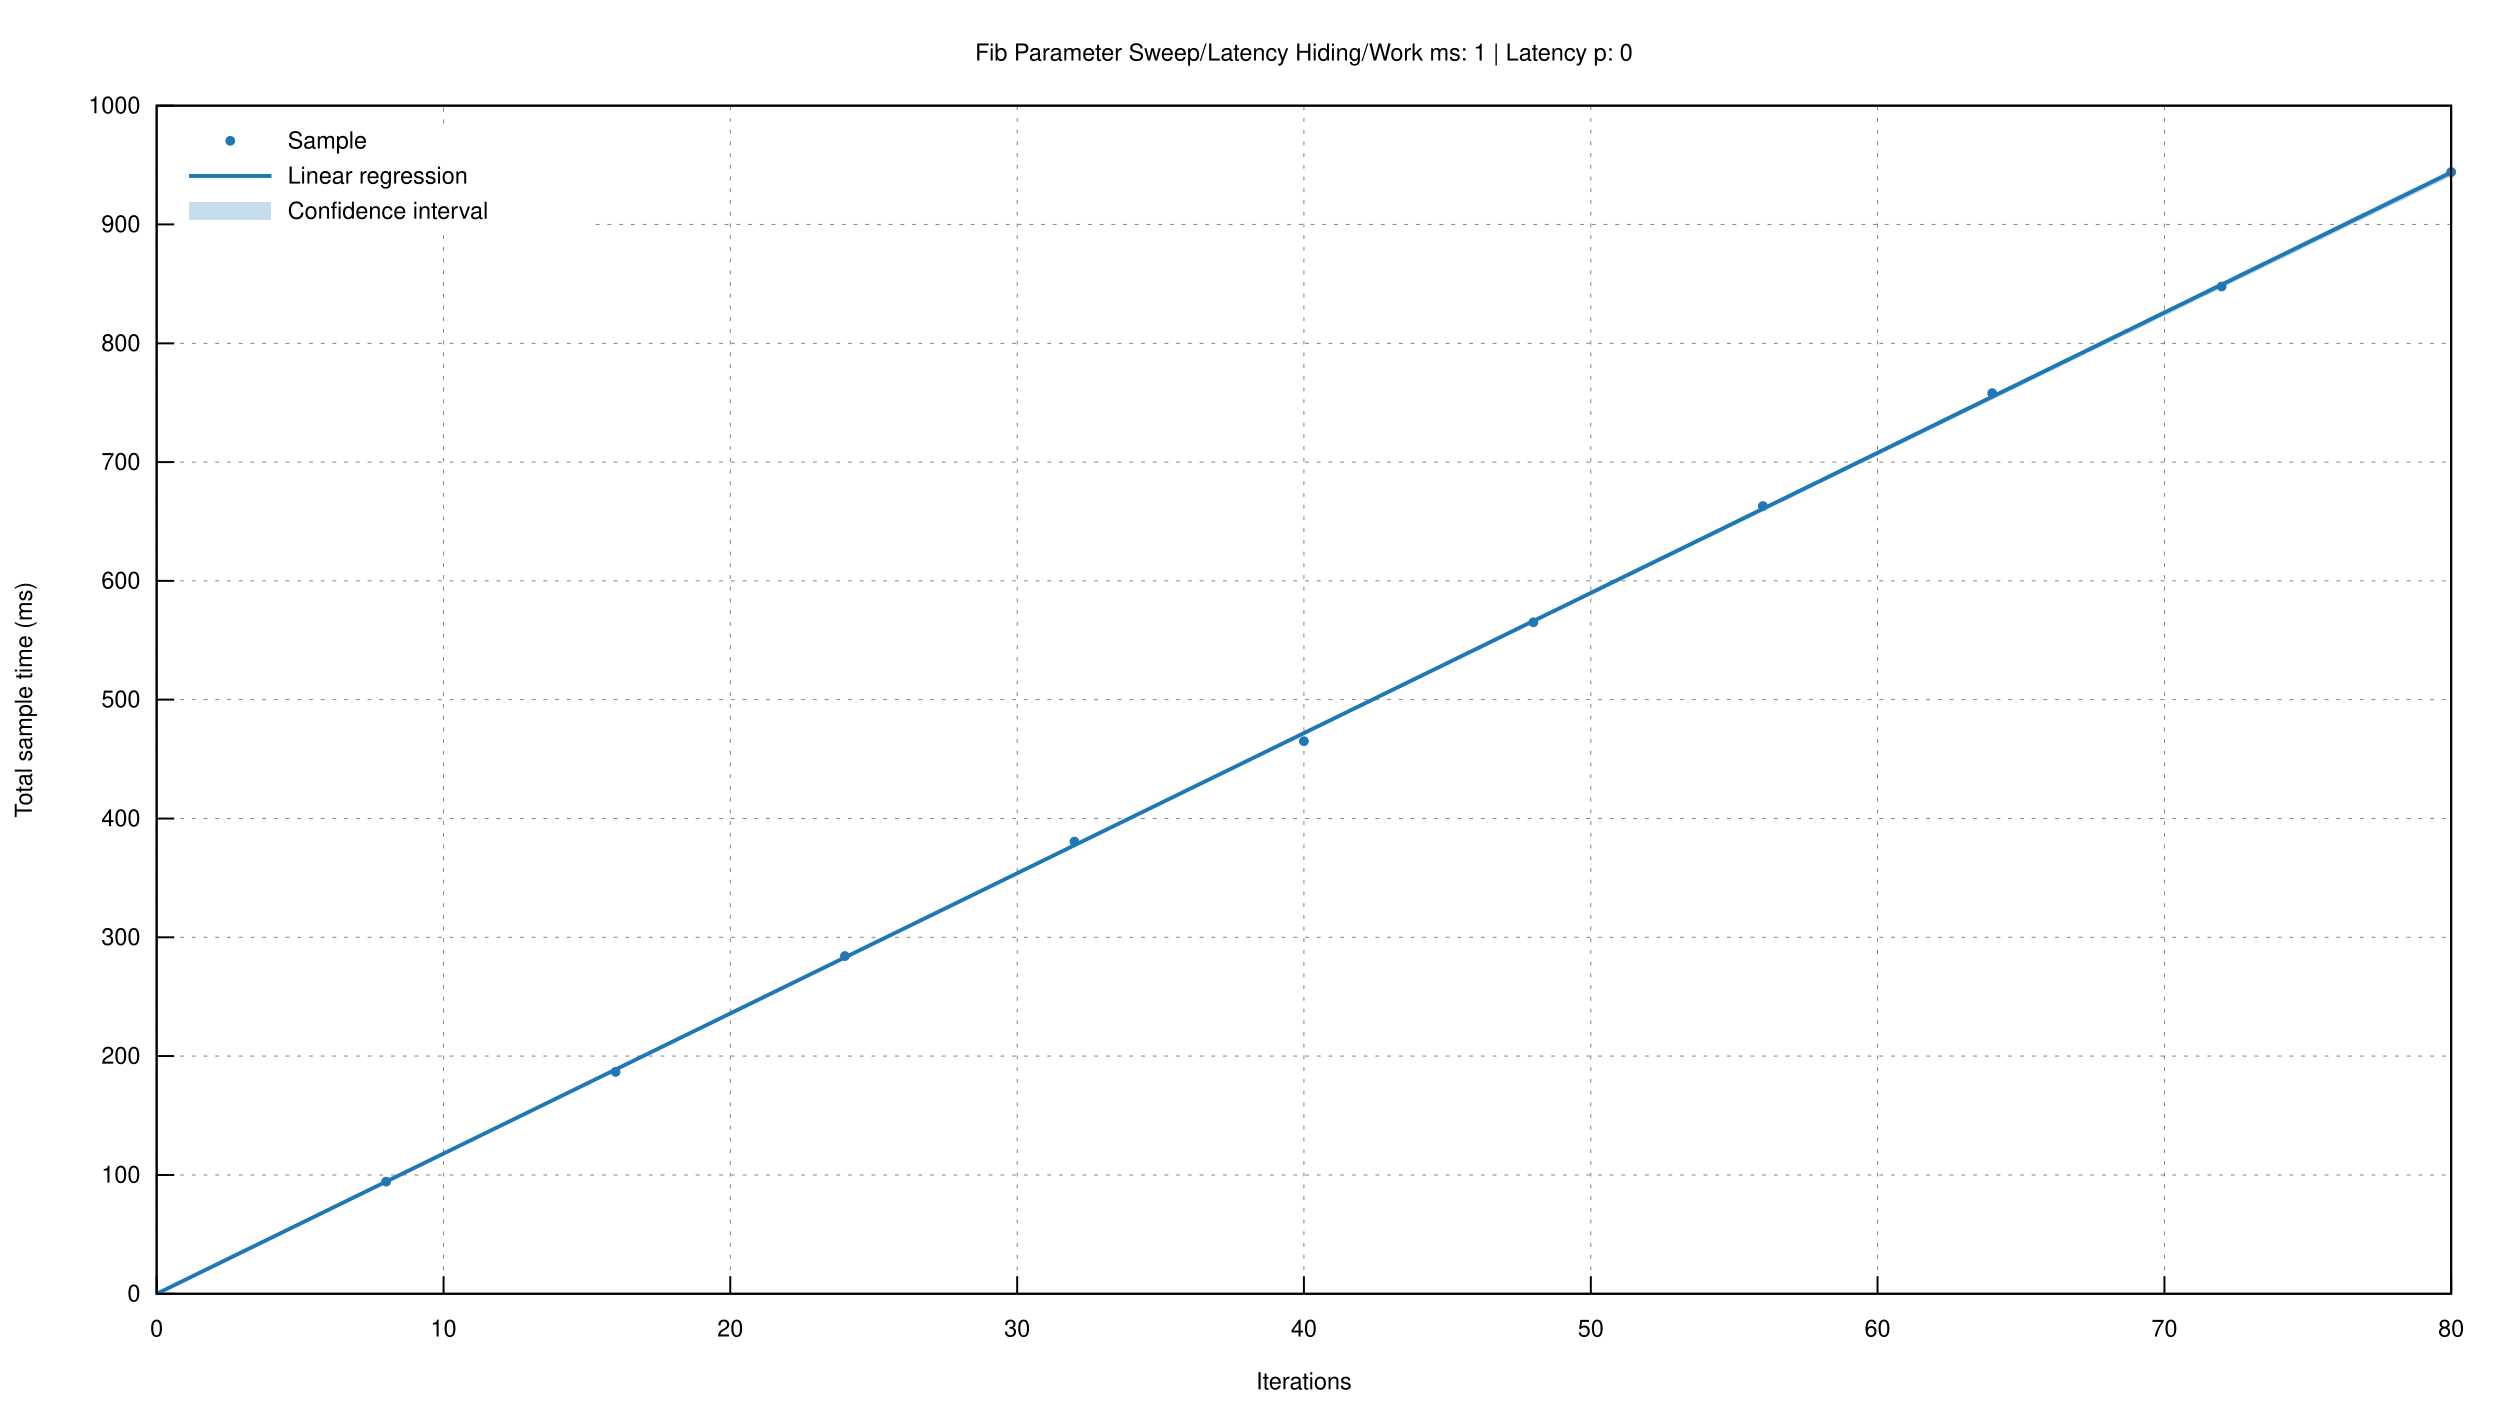
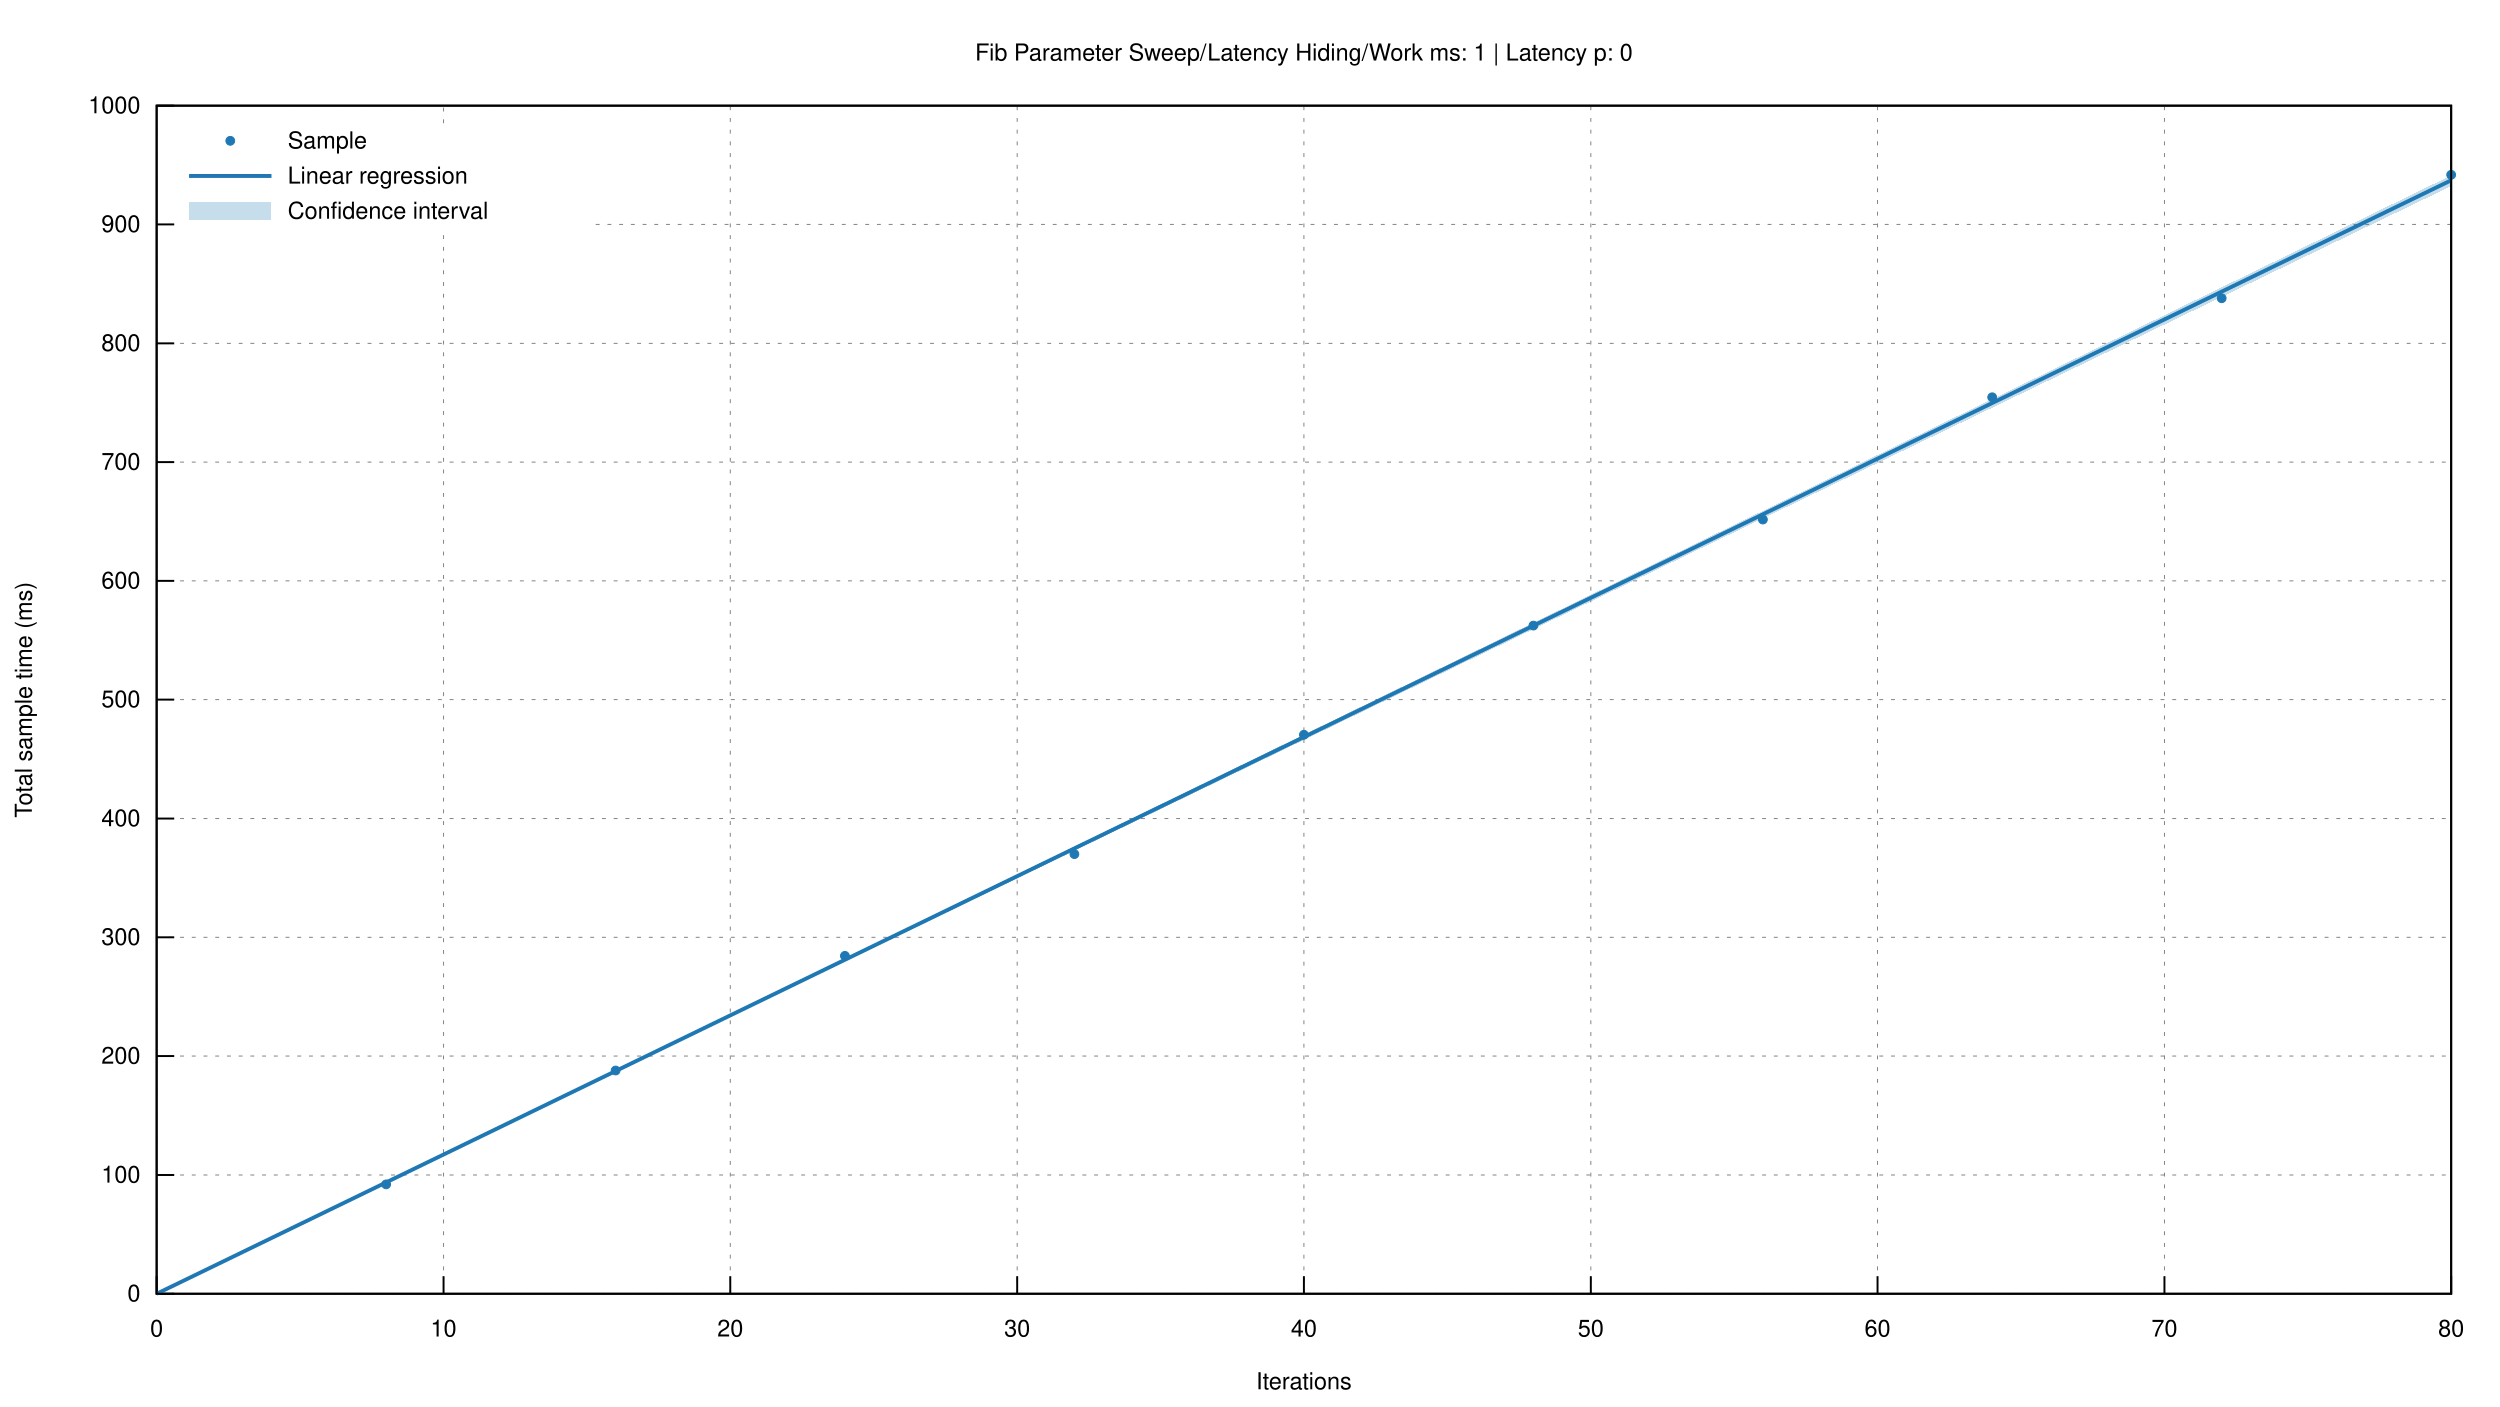
<svg xmlns="http://www.w3.org/2000/svg" xmlns:xlink="http://www.w3.org/1999/xlink" viewBox="0 0 1280 720">
  <g id="gnuplot_canvas">
    <rect x="0" y="0" width="1280" height="720" fill="none" />
    <defs>
      <circle id="gpDot" r="0.5" stroke-width="0.5" />
      <path id="gpPt0" stroke-width="0.222" stroke="currentColor" d="M-1,0 h2 M0,-1 v2" />
      <path id="gpPt1" stroke-width="0.222" stroke="currentColor" d="M-1,-1 L1,1 M1,-1 L-1,1" />
      <path id="gpPt2" stroke-width="0.222" stroke="currentColor" d="M-1,0 L1,0 M0,-1 L0,1 M-1,-1 L1,1 M-1,1 L1,-1" />
      <rect id="gpPt3" stroke-width="0.222" stroke="currentColor" x="-1" y="-1" width="2" height="2" />
      <rect id="gpPt4" stroke-width="0.222" stroke="currentColor" fill="currentColor" x="-1" y="-1" width="2" height="2" />
      <circle id="gpPt5" stroke-width="0.222" stroke="currentColor" cx="0" cy="0" r="1" />
      <use xlink:href="#gpPt5" id="gpPt6" fill="currentColor" stroke="none" />
      <path id="gpPt7" stroke-width="0.222" stroke="currentColor" d="M0,-1.33 L-1.33,0.67 L1.33,0.67 z" />
      <use xlink:href="#gpPt7" id="gpPt8" fill="currentColor" stroke="none" />
      <use xlink:href="#gpPt7" id="gpPt9" stroke="currentColor" transform="rotate(180)" />
      <use xlink:href="#gpPt9" id="gpPt10" fill="currentColor" stroke="none" />
      <use xlink:href="#gpPt3" id="gpPt11" stroke="currentColor" transform="rotate(45)" />
      <use xlink:href="#gpPt11" id="gpPt12" fill="currentColor" stroke="none" />
      <path id="gpPt13" stroke-width="0.222" stroke="currentColor" d="M0,1.330 L1.265,0.411 L0.782,-1.067 L-0.782,-1.076 L-1.265,0.411 z" />
      <use xlink:href="#gpPt13" id="gpPt14" fill="currentColor" stroke="none" />
      <filter id="textbox" filterUnits="objectBoundingBox" x="0" y="0" height="1" width="1">
        <feFlood flood-color="white" flood-opacity="1" result="bgnd" />
        <feComposite in="SourceGraphic" in2="bgnd" operator="atop" />
      </filter>
      <filter id="greybox" filterUnits="objectBoundingBox" x="0" y="0" height="1" width="1">
        <feFlood flood-color="lightgrey" flood-opacity="1" result="grey" />
        <feComposite in="SourceGraphic" in2="grey" operator="atop" />
      </filter>
    </defs>
    <g fill="none" color="white" stroke="currentColor" stroke-width="1.00" stroke-linecap="butt" stroke-linejoin="miter">
</g>
    <g fill="none" color="black" stroke="currentColor" stroke-width="1.00" stroke-linecap="butt" stroke-linejoin="miter">
</g>
    <g fill="none" color="black" stroke="black" stroke-width="0.50" stroke-linecap="butt" stroke-linejoin="miter">
</g>
    <g fill="none" color="gray" stroke="currentColor" stroke-width="0.50" stroke-linecap="butt" stroke-linejoin="miter">
      <path stroke="gray" stroke-dasharray="2,4" class="gridline" d="M80.2,662.4 L1255.0,662.4  " />
    </g>
    <g fill="none" color="gray" stroke="gray" stroke-width="1.00" stroke-linecap="butt" stroke-linejoin="miter">
</g>
    <g fill="none" color="black" stroke="currentColor" stroke-width="1.00" stroke-linecap="butt" stroke-linejoin="miter">
      <path stroke="black" d="M80.2,662.4 L89.2,662.4  " />
      <g transform="translate(71.9,666.3)" stroke="none" fill="black" font-family="Helvetica" font-size="12.00" text-anchor="end">
        <text>
          <tspan font-family="Helvetica"> 0</tspan>
        </text>
      </g>
    </g>
    <g fill="none" color="black" stroke="currentColor" stroke-width="1.00" stroke-linecap="butt" stroke-linejoin="miter">
</g>
    <g fill="none" color="black" stroke="black" stroke-width="0.50" stroke-linecap="butt" stroke-linejoin="miter">
</g>
    <g fill="none" color="gray" stroke="currentColor" stroke-width="0.50" stroke-linecap="butt" stroke-linejoin="miter">
      <path stroke="gray" stroke-dasharray="2,4" class="gridline" d="M80.2,601.6 L1255.0,601.6  " />
    </g>
    <g fill="none" color="gray" stroke="gray" stroke-width="1.00" stroke-linecap="butt" stroke-linejoin="miter">
</g>
    <g fill="none" color="black" stroke="currentColor" stroke-width="1.00" stroke-linecap="butt" stroke-linejoin="miter">
      <path stroke="black" d="M80.2,601.6 L89.2,601.6  " />
      <g transform="translate(71.9,605.5)" stroke="none" fill="black" font-family="Helvetica" font-size="12.00" text-anchor="end">
        <text>
          <tspan font-family="Helvetica"> 100</tspan>
        </text>
      </g>
    </g>
    <g fill="none" color="black" stroke="currentColor" stroke-width="1.00" stroke-linecap="butt" stroke-linejoin="miter">
</g>
    <g fill="none" color="black" stroke="black" stroke-width="0.50" stroke-linecap="butt" stroke-linejoin="miter">
</g>
    <g fill="none" color="gray" stroke="currentColor" stroke-width="0.50" stroke-linecap="butt" stroke-linejoin="miter">
      <path stroke="gray" stroke-dasharray="2,4" class="gridline" d="M80.2,540.7 L1255.0,540.7  " />
    </g>
    <g fill="none" color="gray" stroke="gray" stroke-width="1.00" stroke-linecap="butt" stroke-linejoin="miter">
</g>
    <g fill="none" color="black" stroke="currentColor" stroke-width="1.00" stroke-linecap="butt" stroke-linejoin="miter">
      <path stroke="black" d="M80.2,540.7 L89.2,540.7  " />
      <g transform="translate(71.9,544.6)" stroke="none" fill="black" font-family="Helvetica" font-size="12.00" text-anchor="end">
        <text>
          <tspan font-family="Helvetica"> 200</tspan>
        </text>
      </g>
    </g>
    <g fill="none" color="black" stroke="currentColor" stroke-width="1.00" stroke-linecap="butt" stroke-linejoin="miter">
</g>
    <g fill="none" color="black" stroke="black" stroke-width="0.50" stroke-linecap="butt" stroke-linejoin="miter">
</g>
    <g fill="none" color="gray" stroke="currentColor" stroke-width="0.50" stroke-linecap="butt" stroke-linejoin="miter">
      <path stroke="gray" stroke-dasharray="2,4" class="gridline" d="M80.2,479.9 L1255.0,479.9  " />
    </g>
    <g fill="none" color="gray" stroke="gray" stroke-width="1.00" stroke-linecap="butt" stroke-linejoin="miter">
</g>
    <g fill="none" color="black" stroke="currentColor" stroke-width="1.00" stroke-linecap="butt" stroke-linejoin="miter">
      <path stroke="black" d="M80.2,479.9 L89.2,479.9  " />
      <g transform="translate(71.9,483.8)" stroke="none" fill="black" font-family="Helvetica" font-size="12.00" text-anchor="end">
        <text>
          <tspan font-family="Helvetica"> 300</tspan>
        </text>
      </g>
    </g>
    <g fill="none" color="black" stroke="currentColor" stroke-width="1.00" stroke-linecap="butt" stroke-linejoin="miter">
</g>
    <g fill="none" color="black" stroke="black" stroke-width="0.50" stroke-linecap="butt" stroke-linejoin="miter">
</g>
    <g fill="none" color="gray" stroke="currentColor" stroke-width="0.50" stroke-linecap="butt" stroke-linejoin="miter">
      <path stroke="gray" stroke-dasharray="2,4" class="gridline" d="M80.2,419.1 L1255.0,419.1  " />
    </g>
    <g fill="none" color="gray" stroke="gray" stroke-width="1.00" stroke-linecap="butt" stroke-linejoin="miter">
</g>
    <g fill="none" color="black" stroke="currentColor" stroke-width="1.00" stroke-linecap="butt" stroke-linejoin="miter">
      <path stroke="black" d="M80.2,419.1 L89.2,419.1  " />
      <g transform="translate(71.9,423.0)" stroke="none" fill="black" font-family="Helvetica" font-size="12.00" text-anchor="end">
        <text>
          <tspan font-family="Helvetica"> 400</tspan>
        </text>
      </g>
    </g>
    <g fill="none" color="black" stroke="currentColor" stroke-width="1.00" stroke-linecap="butt" stroke-linejoin="miter">
</g>
    <g fill="none" color="black" stroke="black" stroke-width="0.50" stroke-linecap="butt" stroke-linejoin="miter">
</g>
    <g fill="none" color="gray" stroke="currentColor" stroke-width="0.50" stroke-linecap="butt" stroke-linejoin="miter">
      <path stroke="gray" stroke-dasharray="2,4" class="gridline" d="M80.2,358.2 L1255.0,358.2  " />
    </g>
    <g fill="none" color="gray" stroke="gray" stroke-width="1.00" stroke-linecap="butt" stroke-linejoin="miter">
</g>
    <g fill="none" color="black" stroke="currentColor" stroke-width="1.00" stroke-linecap="butt" stroke-linejoin="miter">
      <path stroke="black" d="M80.2,358.2 L89.2,358.2  " />
      <g transform="translate(71.9,362.1)" stroke="none" fill="black" font-family="Helvetica" font-size="12.00" text-anchor="end">
        <text>
          <tspan font-family="Helvetica"> 500</tspan>
        </text>
      </g>
    </g>
    <g fill="none" color="black" stroke="currentColor" stroke-width="1.00" stroke-linecap="butt" stroke-linejoin="miter">
</g>
    <g fill="none" color="black" stroke="black" stroke-width="0.50" stroke-linecap="butt" stroke-linejoin="miter">
</g>
    <g fill="none" color="gray" stroke="currentColor" stroke-width="0.50" stroke-linecap="butt" stroke-linejoin="miter">
      <path stroke="gray" stroke-dasharray="2,4" class="gridline" d="M80.2,297.4 L1255.0,297.4  " />
    </g>
    <g fill="none" color="gray" stroke="gray" stroke-width="1.00" stroke-linecap="butt" stroke-linejoin="miter">
</g>
    <g fill="none" color="black" stroke="currentColor" stroke-width="1.00" stroke-linecap="butt" stroke-linejoin="miter">
      <path stroke="black" d="M80.2,297.4 L89.2,297.4  " />
      <g transform="translate(71.9,301.3)" stroke="none" fill="black" font-family="Helvetica" font-size="12.00" text-anchor="end">
        <text>
          <tspan font-family="Helvetica"> 600</tspan>
        </text>
      </g>
    </g>
    <g fill="none" color="black" stroke="currentColor" stroke-width="1.00" stroke-linecap="butt" stroke-linejoin="miter">
</g>
    <g fill="none" color="black" stroke="black" stroke-width="0.50" stroke-linecap="butt" stroke-linejoin="miter">
</g>
    <g fill="none" color="gray" stroke="currentColor" stroke-width="0.50" stroke-linecap="butt" stroke-linejoin="miter">
      <path stroke="gray" stroke-dasharray="2,4" class="gridline" d="M80.2,236.6 L1255.0,236.6  " />
    </g>
    <g fill="none" color="gray" stroke="gray" stroke-width="1.00" stroke-linecap="butt" stroke-linejoin="miter">
</g>
    <g fill="none" color="black" stroke="currentColor" stroke-width="1.00" stroke-linecap="butt" stroke-linejoin="miter">
      <path stroke="black" d="M80.2,236.6 L89.2,236.6  " />
      <g transform="translate(71.9,240.5)" stroke="none" fill="black" font-family="Helvetica" font-size="12.00" text-anchor="end">
        <text>
          <tspan font-family="Helvetica"> 700</tspan>
        </text>
      </g>
    </g>
    <g fill="none" color="black" stroke="currentColor" stroke-width="1.00" stroke-linecap="butt" stroke-linejoin="miter">
</g>
    <g fill="none" color="black" stroke="black" stroke-width="0.50" stroke-linecap="butt" stroke-linejoin="miter">
</g>
    <g fill="none" color="gray" stroke="currentColor" stroke-width="0.50" stroke-linecap="butt" stroke-linejoin="miter">
      <path stroke="gray" stroke-dasharray="2,4" class="gridline" d="M80.2,175.8 L1255.0,175.8  " />
    </g>
    <g fill="none" color="gray" stroke="gray" stroke-width="1.00" stroke-linecap="butt" stroke-linejoin="miter">
</g>
    <g fill="none" color="black" stroke="currentColor" stroke-width="1.00" stroke-linecap="butt" stroke-linejoin="miter">
      <path stroke="black" d="M80.2,175.8 L89.2,175.8  " />
      <g transform="translate(71.9,179.7)" stroke="none" fill="black" font-family="Helvetica" font-size="12.00" text-anchor="end">
        <text>
          <tspan font-family="Helvetica"> 800</tspan>
        </text>
      </g>
    </g>
    <g fill="none" color="black" stroke="currentColor" stroke-width="1.00" stroke-linecap="butt" stroke-linejoin="miter">
</g>
    <g fill="none" color="black" stroke="black" stroke-width="0.50" stroke-linecap="butt" stroke-linejoin="miter">
</g>
    <g fill="none" color="gray" stroke="currentColor" stroke-width="0.50" stroke-linecap="butt" stroke-linejoin="miter">
      <path stroke="gray" stroke-dasharray="2,4" class="gridline" d="M80.2,114.9 L88.5,114.9 M305.0,114.9 L1255.0,114.9  " />
    </g>
    <g fill="none" color="gray" stroke="gray" stroke-width="1.00" stroke-linecap="butt" stroke-linejoin="miter">
</g>
    <g fill="none" color="black" stroke="currentColor" stroke-width="1.00" stroke-linecap="butt" stroke-linejoin="miter">
      <path stroke="black" d="M80.2,114.9 L89.2,114.9  " />
      <g transform="translate(71.9,118.8)" stroke="none" fill="black" font-family="Helvetica" font-size="12.00" text-anchor="end">
        <text>
          <tspan font-family="Helvetica"> 900</tspan>
        </text>
      </g>
    </g>
    <g fill="none" color="black" stroke="currentColor" stroke-width="1.00" stroke-linecap="butt" stroke-linejoin="miter">
</g>
    <g fill="none" color="black" stroke="black" stroke-width="0.50" stroke-linecap="butt" stroke-linejoin="miter">
</g>
    <g fill="none" color="gray" stroke="currentColor" stroke-width="0.50" stroke-linecap="butt" stroke-linejoin="miter">
      <path stroke="gray" stroke-dasharray="2,4" class="gridline" d="M80.2,54.1 L1255.0,54.1  " />
    </g>
    <g fill="none" color="gray" stroke="gray" stroke-width="1.00" stroke-linecap="butt" stroke-linejoin="miter">
</g>
    <g fill="none" color="black" stroke="currentColor" stroke-width="1.00" stroke-linecap="butt" stroke-linejoin="miter">
      <path stroke="black" d="M80.2,54.1 L89.2,54.1  " />
      <g transform="translate(71.9,58.0)" stroke="none" fill="black" font-family="Helvetica" font-size="12.00" text-anchor="end">
        <text>
          <tspan font-family="Helvetica"> 1000</tspan>
        </text>
      </g>
    </g>
    <g fill="none" color="black" stroke="currentColor" stroke-width="1.00" stroke-linecap="butt" stroke-linejoin="miter">
</g>
    <g fill="none" color="black" stroke="black" stroke-width="0.50" stroke-linecap="butt" stroke-linejoin="miter">
</g>
    <g fill="none" color="gray" stroke="currentColor" stroke-width="0.50" stroke-linecap="butt" stroke-linejoin="miter">
      <path stroke="gray" stroke-dasharray="2,4" class="gridline" d="M80.2,662.4 L80.2,54.1  " />
    </g>
    <g fill="none" color="gray" stroke="gray" stroke-width="1.00" stroke-linecap="butt" stroke-linejoin="miter">
</g>
    <g fill="none" color="black" stroke="currentColor" stroke-width="1.00" stroke-linecap="butt" stroke-linejoin="miter">
      <path stroke="black" d="M80.2,662.4 L80.2,653.4  " />
      <g transform="translate(80.2,684.3)" stroke="none" fill="black" font-family="Helvetica" font-size="12.00" text-anchor="middle">
        <text>
          <tspan font-family="Helvetica"> 0</tspan>
        </text>
      </g>
    </g>
    <g fill="none" color="black" stroke="currentColor" stroke-width="1.00" stroke-linecap="butt" stroke-linejoin="miter">
</g>
    <g fill="none" color="black" stroke="black" stroke-width="0.50" stroke-linecap="butt" stroke-linejoin="miter">
</g>
    <g fill="none" color="gray" stroke="currentColor" stroke-width="0.50" stroke-linecap="butt" stroke-linejoin="miter">
      <path stroke="gray" stroke-dasharray="2,4" class="gridline" d="M227.1,662.4 L227.1,117.1 M227.1,63.1 L227.1,54.1  " />
    </g>
    <g fill="none" color="gray" stroke="gray" stroke-width="1.00" stroke-linecap="butt" stroke-linejoin="miter">
</g>
    <g fill="none" color="black" stroke="currentColor" stroke-width="1.00" stroke-linecap="butt" stroke-linejoin="miter">
      <path stroke="black" d="M227.1,662.4 L227.1,653.4  " />
      <g transform="translate(227.1,684.3)" stroke="none" fill="black" font-family="Helvetica" font-size="12.00" text-anchor="middle">
        <text>
          <tspan font-family="Helvetica"> 10</tspan>
        </text>
      </g>
    </g>
    <g fill="none" color="black" stroke="currentColor" stroke-width="1.00" stroke-linecap="butt" stroke-linejoin="miter">
</g>
    <g fill="none" color="black" stroke="black" stroke-width="0.50" stroke-linecap="butt" stroke-linejoin="miter">
</g>
    <g fill="none" color="gray" stroke="currentColor" stroke-width="0.50" stroke-linecap="butt" stroke-linejoin="miter">
      <path stroke="gray" stroke-dasharray="2,4" class="gridline" d="M373.9,662.4 L373.9,54.1  " />
    </g>
    <g fill="none" color="gray" stroke="gray" stroke-width="1.00" stroke-linecap="butt" stroke-linejoin="miter">
</g>
    <g fill="none" color="black" stroke="currentColor" stroke-width="1.00" stroke-linecap="butt" stroke-linejoin="miter">
      <path stroke="black" d="M373.9,662.4 L373.9,653.4  " />
      <g transform="translate(373.9,684.3)" stroke="none" fill="black" font-family="Helvetica" font-size="12.00" text-anchor="middle">
        <text>
          <tspan font-family="Helvetica"> 20</tspan>
        </text>
      </g>
    </g>
    <g fill="none" color="black" stroke="currentColor" stroke-width="1.00" stroke-linecap="butt" stroke-linejoin="miter">
</g>
    <g fill="none" color="black" stroke="black" stroke-width="0.50" stroke-linecap="butt" stroke-linejoin="miter">
</g>
    <g fill="none" color="gray" stroke="currentColor" stroke-width="0.50" stroke-linecap="butt" stroke-linejoin="miter">
      <path stroke="gray" stroke-dasharray="2,4" class="gridline" d="M520.8,662.4 L520.8,54.1  " />
    </g>
    <g fill="none" color="gray" stroke="gray" stroke-width="1.00" stroke-linecap="butt" stroke-linejoin="miter">
</g>
    <g fill="none" color="black" stroke="currentColor" stroke-width="1.00" stroke-linecap="butt" stroke-linejoin="miter">
      <path stroke="black" d="M520.8,662.4 L520.8,653.4  " />
      <g transform="translate(520.8,684.3)" stroke="none" fill="black" font-family="Helvetica" font-size="12.00" text-anchor="middle">
        <text>
          <tspan font-family="Helvetica"> 30</tspan>
        </text>
      </g>
    </g>
    <g fill="none" color="black" stroke="currentColor" stroke-width="1.00" stroke-linecap="butt" stroke-linejoin="miter">
</g>
    <g fill="none" color="black" stroke="black" stroke-width="0.50" stroke-linecap="butt" stroke-linejoin="miter">
</g>
    <g fill="none" color="gray" stroke="currentColor" stroke-width="0.50" stroke-linecap="butt" stroke-linejoin="miter">
      <path stroke="gray" stroke-dasharray="2,4" class="gridline" d="M667.6,662.4 L667.6,54.1  " />
    </g>
    <g fill="none" color="gray" stroke="gray" stroke-width="1.00" stroke-linecap="butt" stroke-linejoin="miter">
</g>
    <g fill="none" color="black" stroke="currentColor" stroke-width="1.00" stroke-linecap="butt" stroke-linejoin="miter">
      <path stroke="black" d="M667.6,662.4 L667.6,653.4  " />
      <g transform="translate(667.6,684.3)" stroke="none" fill="black" font-family="Helvetica" font-size="12.00" text-anchor="middle">
        <text>
          <tspan font-family="Helvetica"> 40</tspan>
        </text>
      </g>
    </g>
    <g fill="none" color="black" stroke="currentColor" stroke-width="1.00" stroke-linecap="butt" stroke-linejoin="miter">
</g>
    <g fill="none" color="black" stroke="black" stroke-width="0.50" stroke-linecap="butt" stroke-linejoin="miter">
</g>
    <g fill="none" color="gray" stroke="currentColor" stroke-width="0.50" stroke-linecap="butt" stroke-linejoin="miter">
      <path stroke="gray" stroke-dasharray="2,4" class="gridline" d="M814.5,662.4 L814.5,54.1  " />
    </g>
    <g fill="none" color="gray" stroke="gray" stroke-width="1.00" stroke-linecap="butt" stroke-linejoin="miter">
</g>
    <g fill="none" color="black" stroke="currentColor" stroke-width="1.00" stroke-linecap="butt" stroke-linejoin="miter">
      <path stroke="black" d="M814.5,662.4 L814.5,653.4  " />
      <g transform="translate(814.5,684.3)" stroke="none" fill="black" font-family="Helvetica" font-size="12.00" text-anchor="middle">
        <text>
          <tspan font-family="Helvetica"> 50</tspan>
        </text>
      </g>
    </g>
    <g fill="none" color="black" stroke="currentColor" stroke-width="1.00" stroke-linecap="butt" stroke-linejoin="miter">
</g>
    <g fill="none" color="black" stroke="black" stroke-width="0.50" stroke-linecap="butt" stroke-linejoin="miter">
</g>
    <g fill="none" color="gray" stroke="currentColor" stroke-width="0.50" stroke-linecap="butt" stroke-linejoin="miter">
      <path stroke="gray" stroke-dasharray="2,4" class="gridline" d="M961.3,662.4 L961.3,54.1  " />
    </g>
    <g fill="none" color="gray" stroke="gray" stroke-width="1.00" stroke-linecap="butt" stroke-linejoin="miter">
</g>
    <g fill="none" color="black" stroke="currentColor" stroke-width="1.00" stroke-linecap="butt" stroke-linejoin="miter">
      <path stroke="black" d="M961.3,662.4 L961.3,653.4  " />
      <g transform="translate(961.3,684.3)" stroke="none" fill="black" font-family="Helvetica" font-size="12.00" text-anchor="middle">
        <text>
          <tspan font-family="Helvetica"> 60</tspan>
        </text>
      </g>
    </g>
    <g fill="none" color="black" stroke="currentColor" stroke-width="1.00" stroke-linecap="butt" stroke-linejoin="miter">
</g>
    <g fill="none" color="black" stroke="black" stroke-width="0.50" stroke-linecap="butt" stroke-linejoin="miter">
</g>
    <g fill="none" color="gray" stroke="currentColor" stroke-width="0.50" stroke-linecap="butt" stroke-linejoin="miter">
      <path stroke="gray" stroke-dasharray="2,4" class="gridline" d="M1108.2,662.4 L1108.2,54.1  " />
    </g>
    <g fill="none" color="gray" stroke="gray" stroke-width="1.00" stroke-linecap="butt" stroke-linejoin="miter">
</g>
    <g fill="none" color="black" stroke="currentColor" stroke-width="1.00" stroke-linecap="butt" stroke-linejoin="miter">
      <path stroke="black" d="M1108.2,662.4 L1108.2,653.4  " />
      <g transform="translate(1108.2,684.3)" stroke="none" fill="black" font-family="Helvetica" font-size="12.00" text-anchor="middle">
        <text>
          <tspan font-family="Helvetica"> 70</tspan>
        </text>
      </g>
    </g>
    <g fill="none" color="black" stroke="currentColor" stroke-width="1.00" stroke-linecap="butt" stroke-linejoin="miter">
</g>
    <g fill="none" color="black" stroke="black" stroke-width="0.50" stroke-linecap="butt" stroke-linejoin="miter">
</g>
    <g fill="none" color="gray" stroke="currentColor" stroke-width="0.50" stroke-linecap="butt" stroke-linejoin="miter">
      <path stroke="gray" stroke-dasharray="2,4" class="gridline" d="M1255.0,662.4 L1255.0,54.1  " />
    </g>
    <g fill="none" color="gray" stroke="gray" stroke-width="1.00" stroke-linecap="butt" stroke-linejoin="miter">
</g>
    <g fill="none" color="black" stroke="currentColor" stroke-width="1.00" stroke-linecap="butt" stroke-linejoin="miter">
      <path stroke="black" d="M1255.0,662.4 L1255.0,653.4  " />
      <g transform="translate(1255.0,684.3)" stroke="none" fill="black" font-family="Helvetica" font-size="12.00" text-anchor="middle">
        <text>
          <tspan font-family="Helvetica"> 80</tspan>
        </text>
      </g>
    </g>
    <g fill="none" color="black" stroke="currentColor" stroke-width="1.00" stroke-linecap="butt" stroke-linejoin="miter">
</g>
    <g fill="none" color="black" stroke="currentColor" stroke-width="1.00" stroke-linecap="butt" stroke-linejoin="miter">
      <path stroke="black" d="M80.2,54.1 L80.2,662.4 L1255.0,662.4 L1255.0,54.1 L80.2,54.1 Z  " />
    </g>
    <g fill="none" color="black" stroke="currentColor" stroke-width="1.00" stroke-linecap="butt" stroke-linejoin="miter">
      <g transform="translate(16.3,358.3) rotate(270)" stroke="none" fill="black" font-family="Helvetica" font-size="12.00" text-anchor="middle">
        <text>
          <tspan font-family="Helvetica">Total sample time (ms)</tspan>
        </text>
      </g>
    </g>
    <g fill="none" color="black" stroke="currentColor" stroke-width="1.00" stroke-linecap="butt" stroke-linejoin="miter">
      <g transform="translate(667.6,711.3)" stroke="none" fill="black" font-family="Helvetica" font-size="12.00" text-anchor="middle">
        <text>
          <tspan font-family="Helvetica">Iterations</tspan>
        </text>
      </g>
    </g>
    <g fill="none" color="black" stroke="currentColor" stroke-width="1.00" stroke-linecap="butt" stroke-linejoin="miter">
      <g transform="translate(667.6,31.0)" stroke="none" fill="black" font-family="Helvetica" font-size="12.00" text-anchor="middle">
        <text>
          <tspan font-family="Helvetica">Fib Parameter Sweep/Latency Hiding/Work ms: 1 | Latency p: 0</tspan>
        </text>
      </g>
    </g>
    <g id="gnuplot_plot_1">
      <g fill="none" color="black" stroke="currentColor" stroke-width="1.00" stroke-linecap="butt" stroke-linejoin="miter">
        <g transform="translate(147.3,76.0)" stroke="none" fill="black" font-family="Helvetica" font-size="12.00" text-anchor="start">
          <text>
            <tspan font-family="Helvetica">Sample</tspan>
          </text>
        </g>
      </g>
      <g fill="none" color="black" stroke="currentColor" stroke-width="1.00" stroke-linecap="butt" stroke-linejoin="miter">
-         <use xlink:href="#gpPt6" transform="translate(197.7,605.0) scale(2.25)" color="rgb( 31, 120, 180)" />
-         <use xlink:href="#gpPt6" transform="translate(315.2,548.8) scale(2.25)" color="rgb( 31, 120, 180)" />
-         <use xlink:href="#gpPt6" transform="translate(432.6,489.5) scale(2.25)" color="rgb( 31, 120, 180)" />
-         <use xlink:href="#gpPt6" transform="translate(550.1,430.9) scale(2.25)" color="rgb( 31, 120, 180)" />
-         <use xlink:href="#gpPt6" transform="translate(667.6,379.5) scale(2.25)" color="rgb( 31, 120, 180)" />
-         <use xlink:href="#gpPt6" transform="translate(785.1,318.6) scale(2.25)" color="rgb( 31, 120, 180)" />
-         <use xlink:href="#gpPt6" transform="translate(902.6,259.1) scale(2.25)" color="rgb( 31, 120, 180)" />
-         <use xlink:href="#gpPt6" transform="translate(1020.0,201.3) scale(2.25)" color="rgb( 31, 120, 180)" />
-         <use xlink:href="#gpPt6" transform="translate(1137.5,146.7) scale(2.25)" color="rgb( 31, 120, 180)" />
-         <use xlink:href="#gpPt6" transform="translate(1255.0,88.1) scale(2.25)" color="rgb( 31, 120, 180)" />
+         <use xlink:href="#gpPt6" transform="translate(197.7,606.4) scale(2.25)" color="rgb( 31, 120, 180)" />
+         <use xlink:href="#gpPt6" transform="translate(315.2,548.1) scale(2.25)" color="rgb( 31, 120, 180)" />
+         <use xlink:href="#gpPt6" transform="translate(432.6,489.4) scale(2.25)" color="rgb( 31, 120, 180)" />
+         <use xlink:href="#gpPt6" transform="translate(550.1,437.3) scale(2.25)" color="rgb( 31, 120, 180)" />
+         <use xlink:href="#gpPt6" transform="translate(667.6,376.2) scale(2.25)" color="rgb( 31, 120, 180)" />
+         <use xlink:href="#gpPt6" transform="translate(785.1,320.3) scale(2.25)" color="rgb( 31, 120, 180)" />
+         <use xlink:href="#gpPt6" transform="translate(902.6,266.0) scale(2.25)" color="rgb( 31, 120, 180)" />
+         <use xlink:href="#gpPt6" transform="translate(1020.0,203.4) scale(2.25)" color="rgb( 31, 120, 180)" />
+         <use xlink:href="#gpPt6" transform="translate(1137.5,152.7) scale(2.25)" color="rgb( 31, 120, 180)" />
+         <use xlink:href="#gpPt6" transform="translate(1255.0,89.5) scale(2.25)" color="rgb( 31, 120, 180)" />
        <use xlink:href="#gpPt6" transform="translate(117.9,72.1) scale(2.25)" color="rgb( 31, 120, 180)" />
      </g>
    </g>
    <g id="gnuplot_plot_2">
      <g fill="none" color="white" stroke="rgb( 31, 120, 180)" stroke-width="2.00" stroke-linecap="butt" stroke-linejoin="miter">
</g>
      <g fill="none" color="black" stroke="currentColor" stroke-width="2.00" stroke-linecap="butt" stroke-linejoin="miter">
        <g transform="translate(147.3,94.0)" stroke="none" fill="black" font-family="Helvetica" font-size="12.00" text-anchor="start">
          <text>
            <tspan font-family="Helvetica">Linear regression</tspan>
          </text>
        </g>
      </g>
      <g fill="none" color="black" stroke="currentColor" stroke-width="2.00" stroke-linecap="butt" stroke-linejoin="miter">
-         <path stroke="rgb( 31, 120, 180)" d="M96.8,90.1 L139.0,90.1 M80.2,662.4 L1255.0,88.3  " />
+         <path stroke="rgb( 31, 120, 180)" d="M96.8,90.1 L139.0,90.1 M80.2,662.4 L1255.0,92.3  " />
      </g>
    </g>
    <g id="gnuplot_plot_3">
      <g fill="none" color="white" stroke="rgb( 31, 120, 180)" stroke-width="1.00" stroke-linecap="butt" stroke-linejoin="miter">
</g>
      <g fill="none" color="black" stroke="currentColor" stroke-width="1.00" stroke-linecap="butt" stroke-linejoin="miter">
        <g transform="translate(147.3,112.0)" stroke="none" fill="black" font-family="Helvetica" font-size="12.00" text-anchor="start">
          <text>
            <tspan font-family="Helvetica">Confidence interval</tspan>
          </text>
        </g>
      </g>
      <g fill="none" color="black" stroke="currentColor" stroke-width="1.00" stroke-linecap="butt" stroke-linejoin="miter">
        <g stroke="none" shape-rendering="crispEdges">
          <polygon fill="rgb( 31, 120, 180)" fill-opacity="0.25" points="96.8,112.6 139.0,112.6 139.0,103.6 96.8,103.6 " />
          <polygon fill="rgb( 31, 120, 180)" fill-opacity="0.25" points="80.2,662.4 80.2,662.4 80.2,662.4 " />
-           <polygon fill="rgb( 31, 120, 180)" fill-opacity="0.25" points="80.2,662.4 1255.0,90.3 1255.0,86.8 " />
+           <polygon fill="rgb( 31, 120, 180)" fill-opacity="0.25" points="80.2,662.4 1255.0,95.3 1255.0,89.8 " />
        </g>
      </g>
    </g>
    <g fill="none" color="white" stroke="rgb( 31, 120, 180)" stroke-width="2.00" stroke-linecap="butt" stroke-linejoin="miter">
</g>
    <g fill="none" color="black" stroke="currentColor" stroke-width="2.00" stroke-linecap="butt" stroke-linejoin="miter">
</g>
    <g fill="none" color="black" stroke="black" stroke-width="1.00" stroke-linecap="butt" stroke-linejoin="miter">
</g>
    <g fill="none" color="black" stroke="currentColor" stroke-width="1.00" stroke-linecap="butt" stroke-linejoin="miter">
      <path stroke="black" d="M80.2,54.1 L80.2,662.4 L1255.0,662.4 L1255.0,54.1 L80.2,54.1 Z  " />
    </g>
    <g fill="none" color="black" stroke="currentColor" stroke-width="1.00" stroke-linecap="butt" stroke-linejoin="miter">
</g>
  </g>
</svg>
